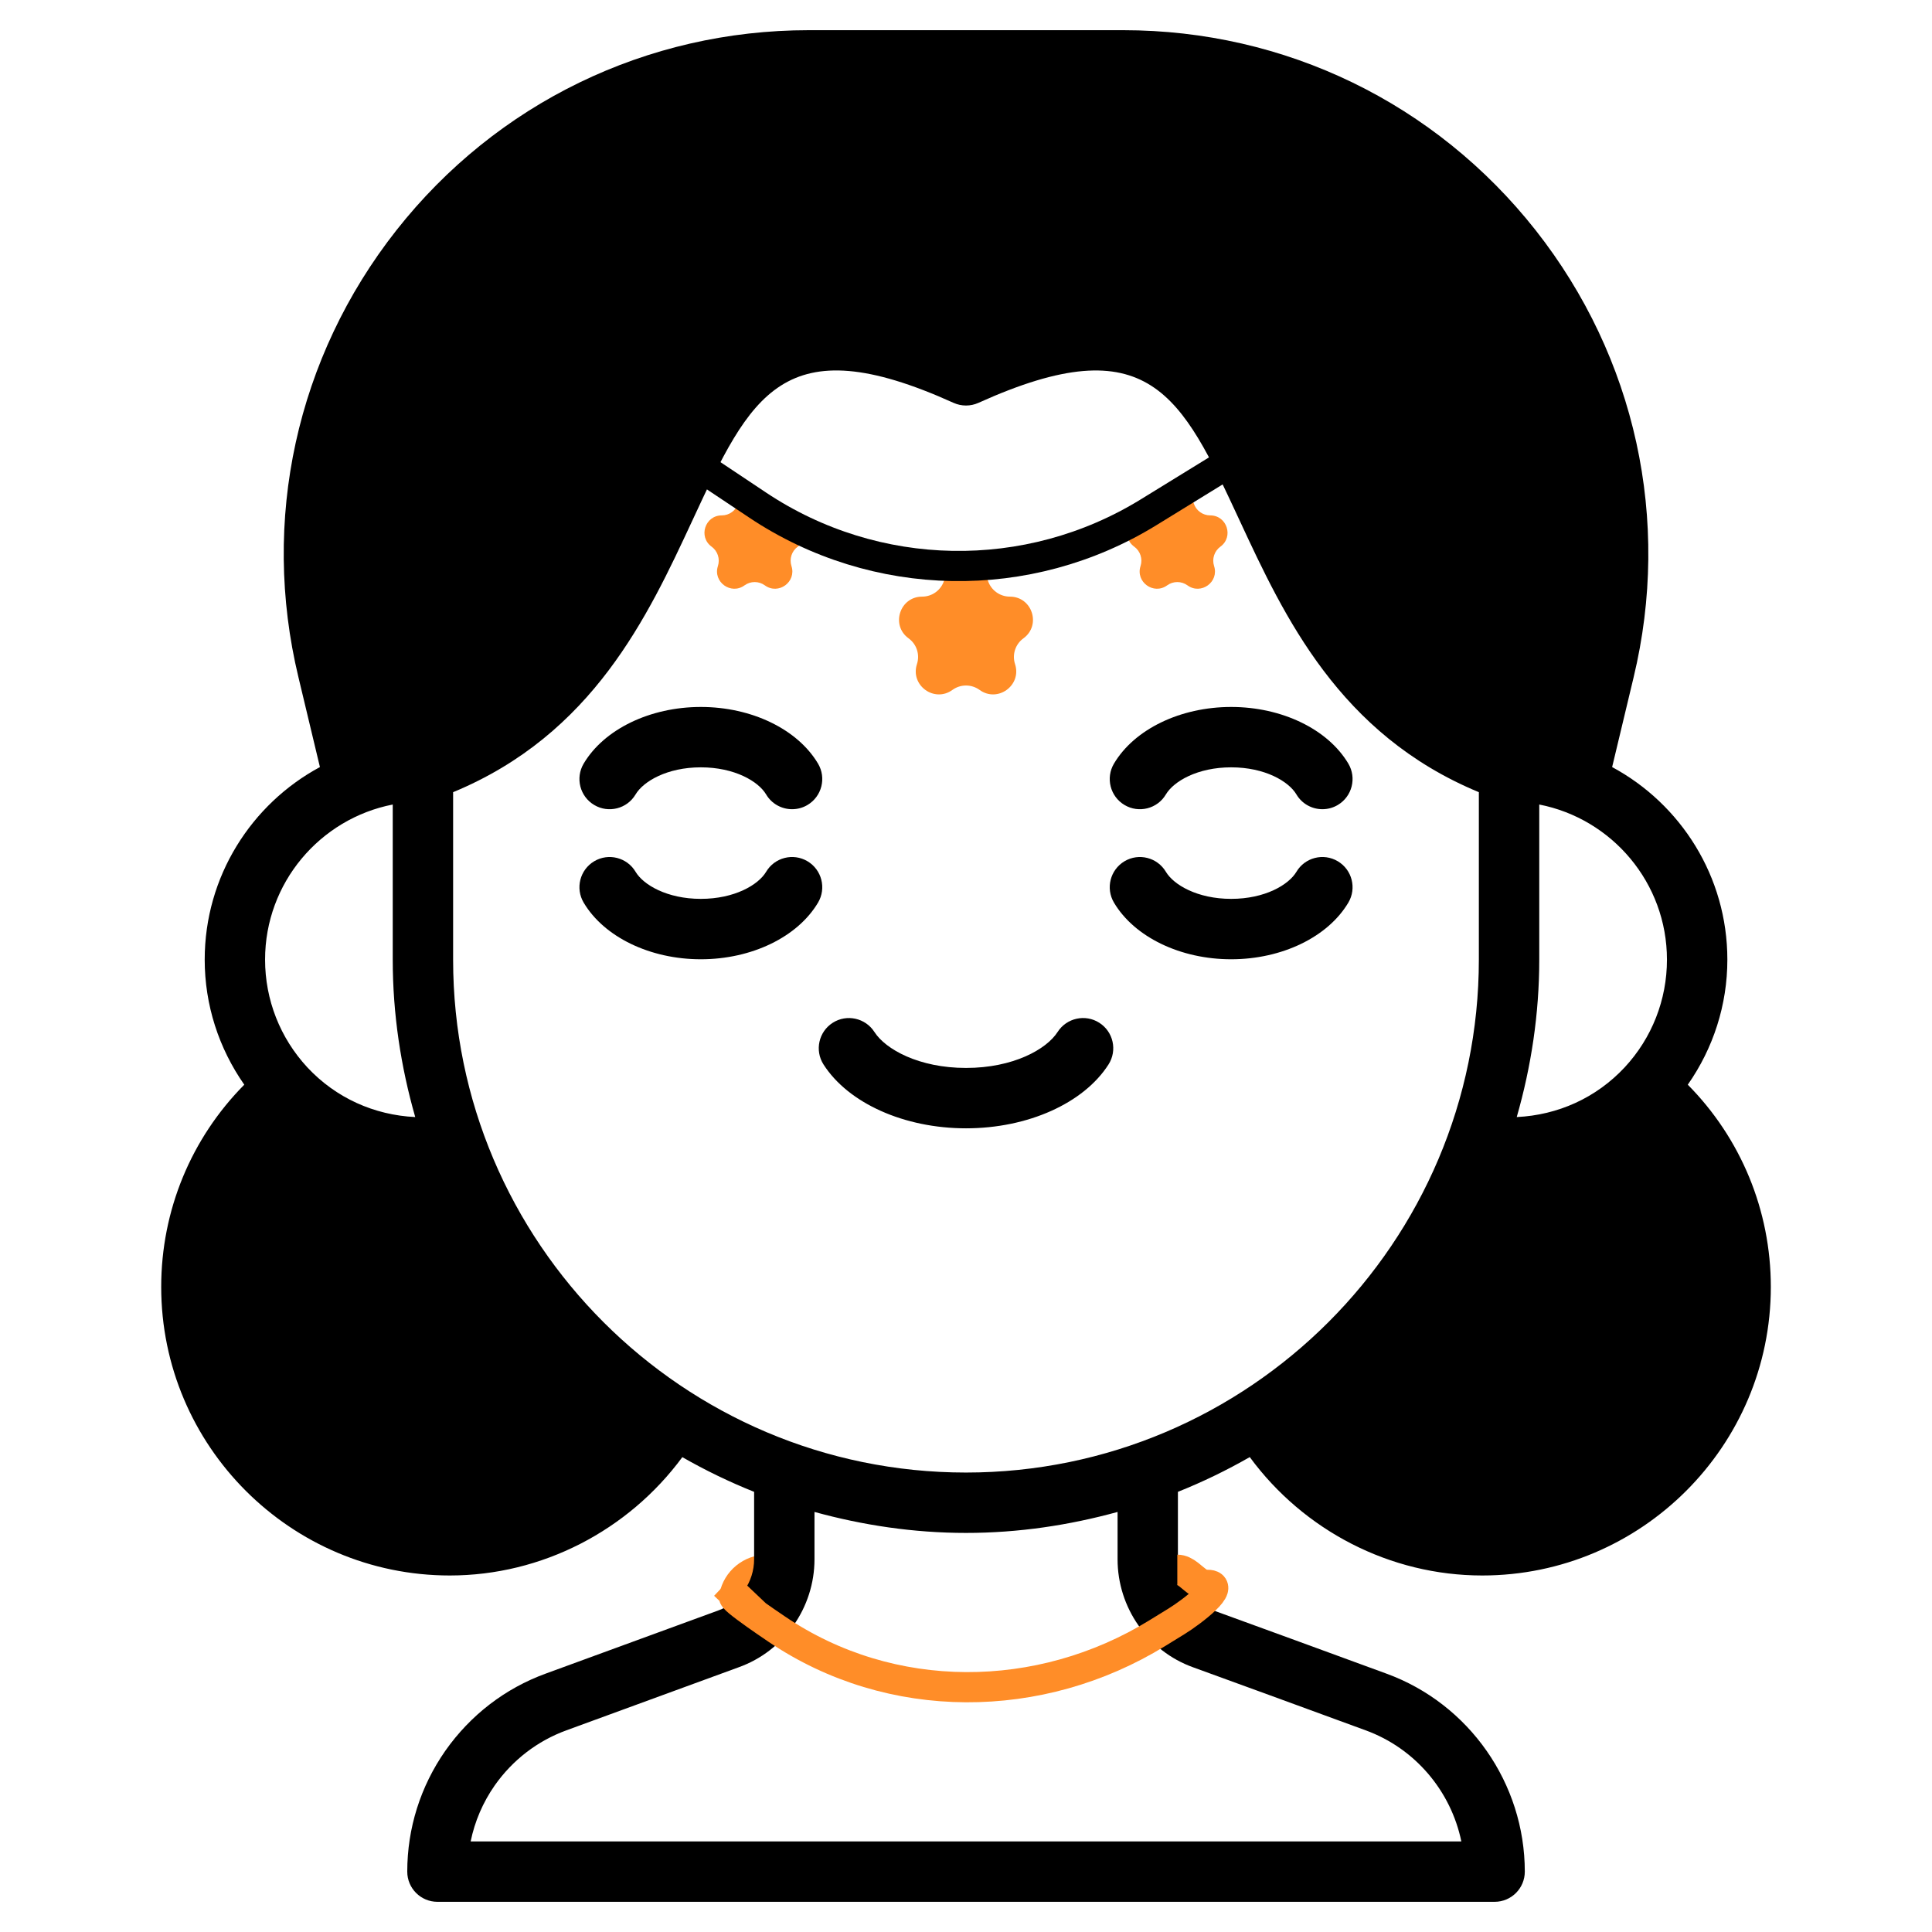
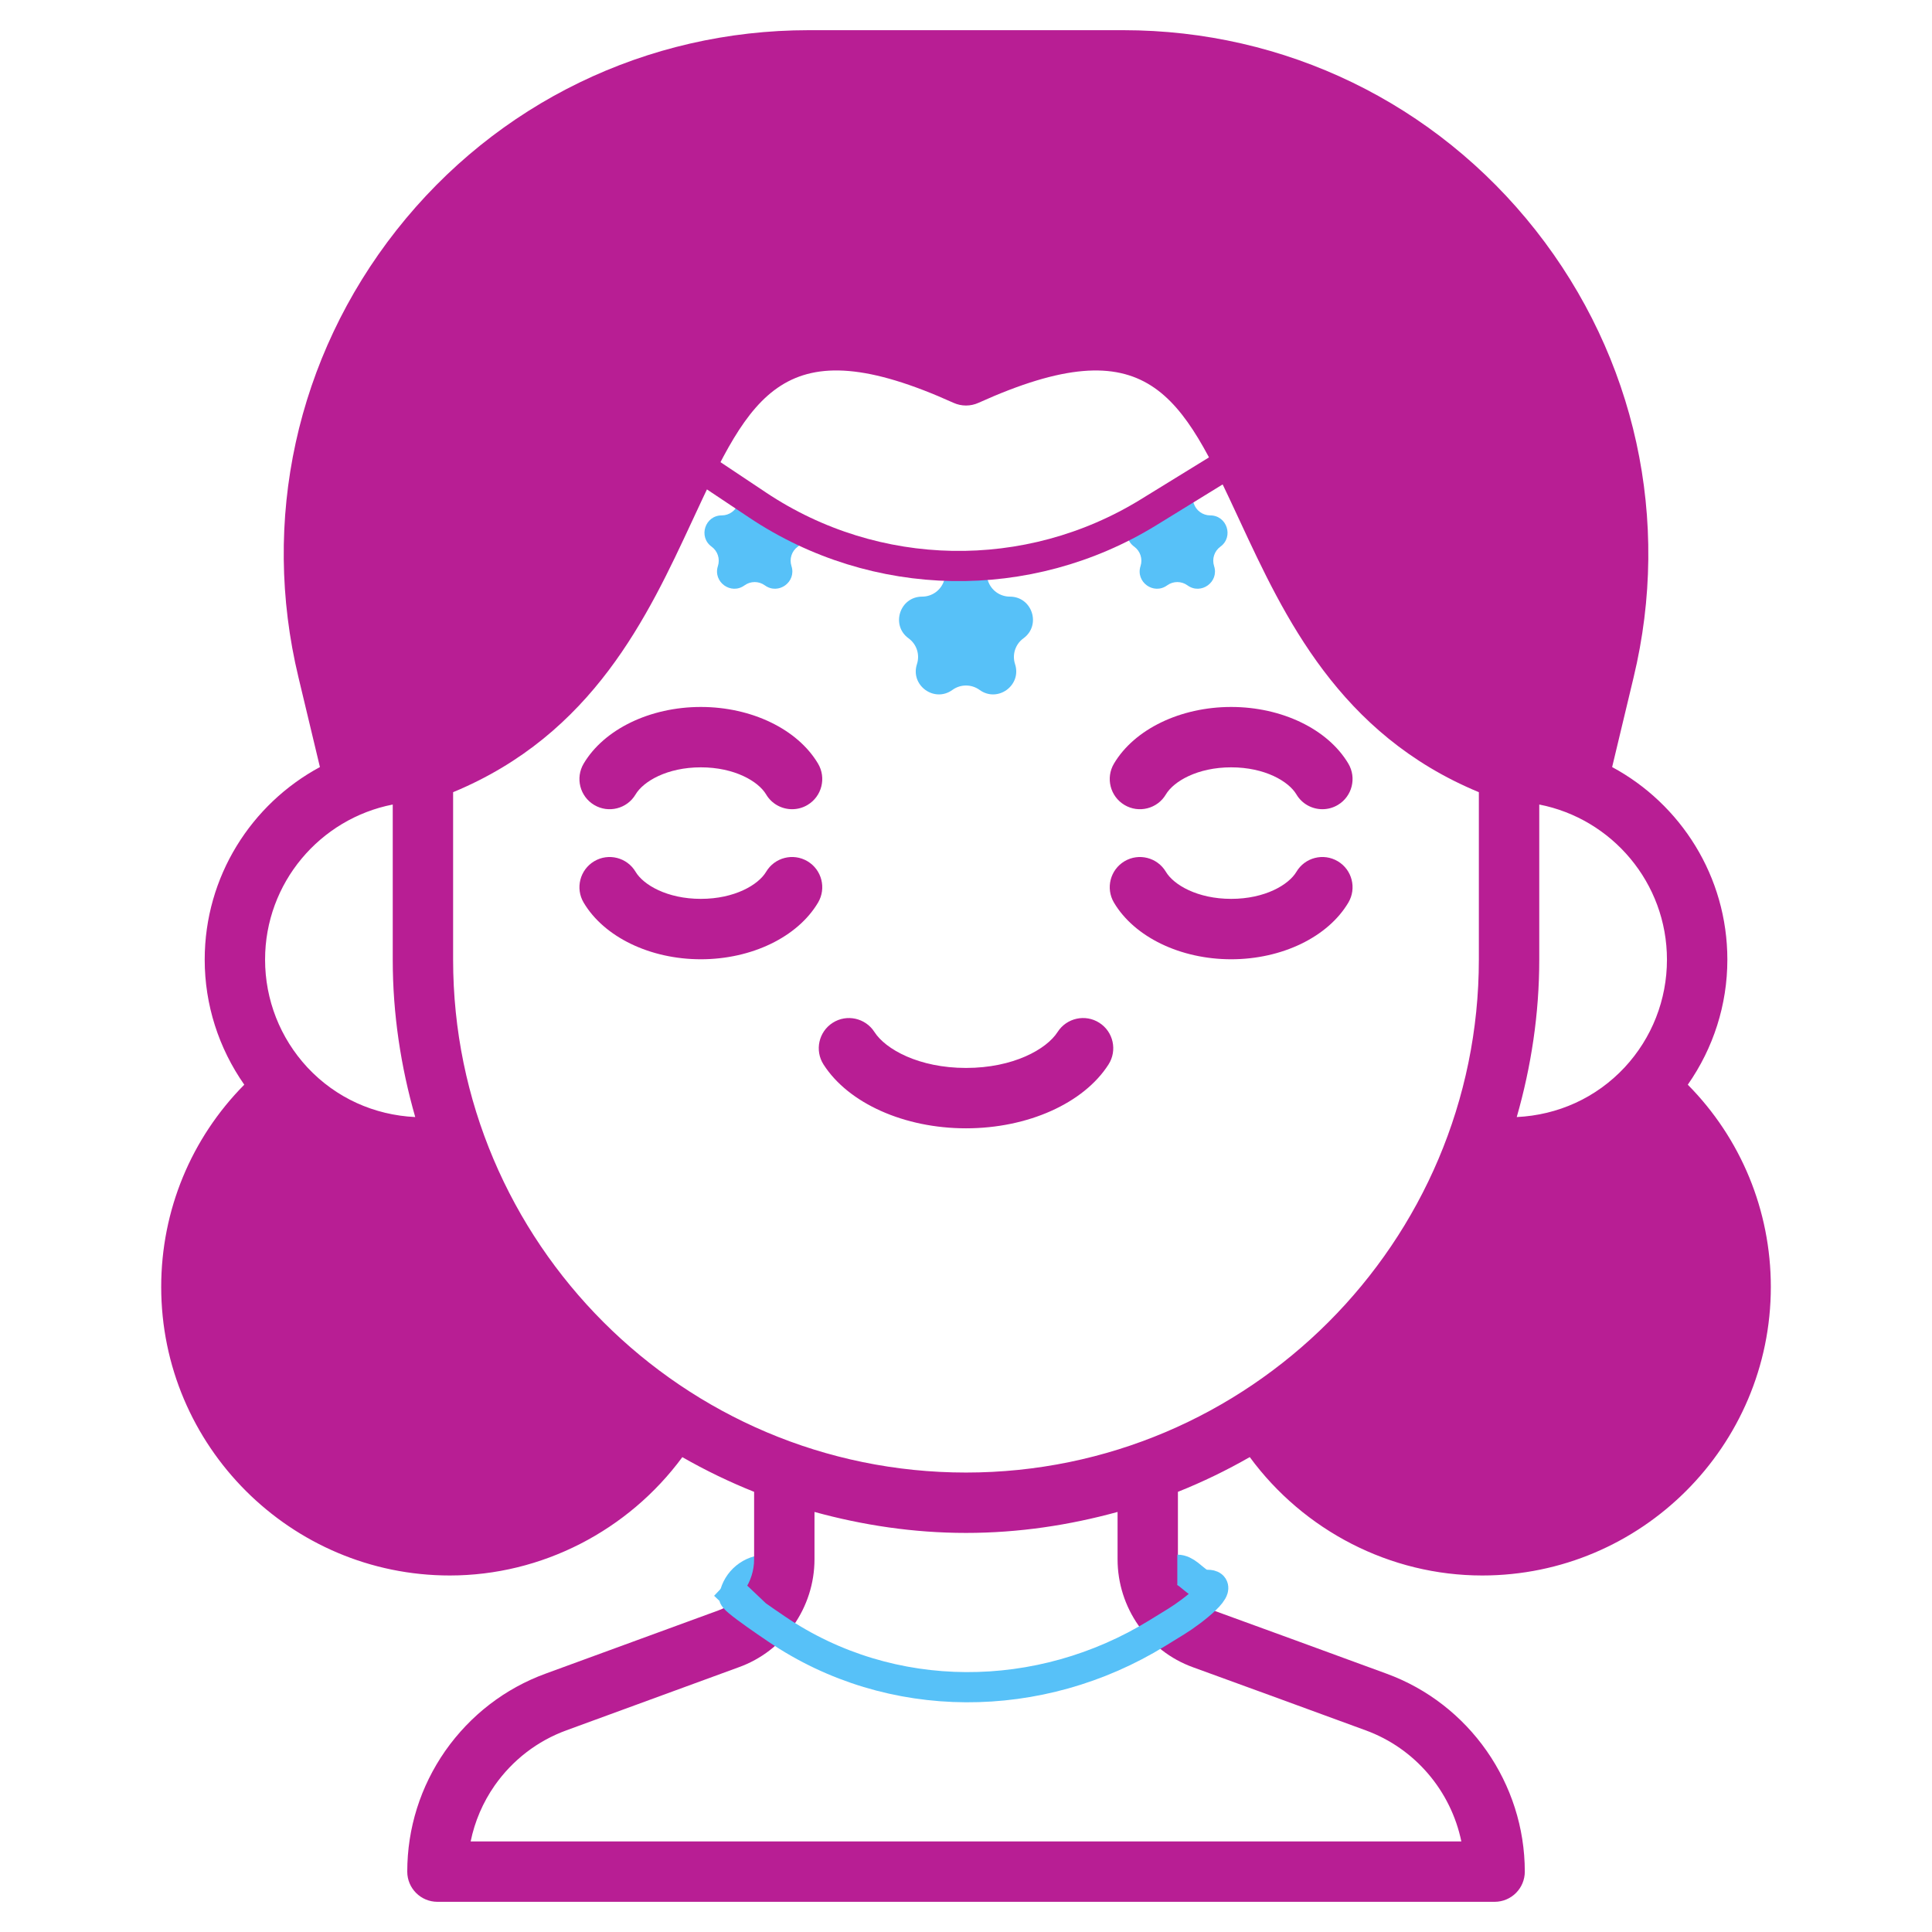
<svg xmlns="http://www.w3.org/2000/svg" width="64" height="64" viewBox="0 0 64 64" fill="none">
-   <path d="M25.5 52H25.4C24.877 52 24.426 52.37 24.324 52.883" stroke="#FF8D28" />
-   <path d="M38.455 16.677C38.627 16.149 39.373 16.149 39.545 16.677V16.677C39.622 16.913 39.842 17.073 40.09 17.073V17.073C40.645 17.073 40.876 17.783 40.427 18.109V18.109C40.226 18.255 40.142 18.514 40.218 18.75V18.75C40.39 19.278 39.786 19.717 39.337 19.391V19.391C39.136 19.245 38.864 19.245 38.663 19.391V19.391C38.214 19.717 37.61 19.278 37.782 18.75V18.75C37.858 18.514 37.774 18.255 37.573 18.109V18.109C37.124 17.783 37.355 17.073 37.91 17.073V17.073C38.158 17.073 38.378 16.913 38.455 16.677V16.677Z" fill="#FF8D28" />
-   <path d="M31.273 19.236C31.502 18.532 32.498 18.532 32.727 19.236V19.236C32.829 19.551 33.122 19.764 33.453 19.764V19.764C34.193 19.764 34.501 20.711 33.902 21.146V21.146C33.634 21.34 33.522 21.685 33.625 22V22C33.853 22.704 33.048 23.289 32.449 22.854V22.854C32.181 22.66 31.819 22.66 31.551 22.854V22.854C30.952 23.289 30.147 22.704 30.375 22V22C30.478 21.685 30.366 21.34 30.098 21.146V21.146C29.499 20.711 29.807 19.764 30.547 19.764V19.764C30.878 19.764 31.171 19.551 31.273 19.236V19.236Z" fill="#FF8D28" />
-   <path d="M24.455 16.677C24.627 16.149 25.373 16.149 25.545 16.677V16.677C25.622 16.913 25.842 17.073 26.09 17.073V17.073C26.645 17.073 26.876 17.783 26.427 18.109V18.109C26.226 18.255 26.142 18.514 26.218 18.75V18.75C26.39 19.278 25.786 19.717 25.337 19.391V19.391C25.136 19.245 24.864 19.245 24.663 19.391V19.391C24.214 19.717 23.61 19.278 23.782 18.75V18.75C23.858 18.514 23.774 18.255 23.573 18.109V18.109C23.124 17.783 23.355 17.073 23.91 17.073V17.073C24.158 17.073 24.378 16.913 24.455 16.677V16.677Z" fill="#FF8D28" />
-   <path d="M5.34 42.63C5.34 47.901 9.629 52.19 14.901 52.19C17.947 52.19 20.809 50.704 22.603 48.27C23.365 48.706 24.158 49.09 24.981 49.419V51.65C24.981 52.412 24.504 53.095 23.787 53.351L18.078 55.44C16.733 55.93 15.584 56.814 14.751 57.998C13.927 59.18 13.491 60.564 13.491 62C13.491 62.552 13.938 63 14.491 63H49.511C50.064 63 50.511 62.552 50.511 62C50.511 59.077 48.667 56.44 45.927 55.441C43.995 54.731 41.744 53.91 40.2 53.349C39.494 53.095 39.02 52.412 39.02 51.65V49.419C39.844 49.09 40.637 48.705 41.4 48.268C43.189 50.704 46.049 52.19 49.1 52.19C54.371 52.19 58.661 47.901 58.661 42.63C58.661 40.095 57.667 37.706 55.91 35.932C56.757 34.722 57.221 33.285 57.221 31.79C57.221 29.033 55.674 26.633 53.404 25.41L54.114 22.444C55.368 17.237 54.185 11.836 50.87 7.627C47.55 3.416 42.572 1 37.21 1H26.79C21.428 1 16.45 3.416 13.132 7.627C9.817 11.836 8.634 17.237 9.888 22.442L10.598 25.41C8.328 26.633 6.781 29.033 6.781 31.79C6.781 33.285 7.245 34.721 8.092 35.932C6.334 37.706 5.34 40.095 5.34 42.63ZM48.989 31.784C48.989 41.156 41.367 48.78 31.999 48.78C22.631 48.78 15.01 41.158 15.01 31.79V26.242C19.645 24.323 21.46 20.415 22.933 17.248C24.868 13.083 25.933 10.788 31.588 13.345C31.85 13.463 32.15 13.463 32.412 13.345C38.065 10.789 39.132 13.084 41.067 17.248C42.539 20.415 44.355 24.323 48.989 26.242V31.784ZM39.519 55.23C41.058 55.79 43.307 56.609 45.238 57.319C46.877 57.916 48.064 59.331 48.409 61H15.591C15.726 60.338 15.995 59.708 16.388 59.145C16.983 58.3 17.804 57.669 18.764 57.319L24.466 55.232C25.97 54.695 26.981 53.255 26.981 51.65V50.085C28.583 50.525 30.261 50.78 32.001 50.78C33.741 50.78 35.419 50.525 37.021 50.085V51.65C37.02 53.253 38.025 54.692 39.519 55.23ZM55.22 31.79C55.22 33.118 54.722 34.385 53.82 35.357C52.872 36.372 51.606 36.938 50.244 37.004C50.72 35.343 50.99 33.596 50.99 31.784V26.651C53.396 27.12 55.22 29.243 55.22 31.79ZM13.01 26.651V31.79C13.01 33.6 13.28 35.345 13.755 37.004C12.393 36.938 11.129 36.372 10.183 35.36C9.279 34.385 8.781 33.118 8.781 31.79C8.78 29.244 10.603 27.121 13.01 26.651ZM36.721 35.262C35.9 36.547 34.047 37.377 32.001 37.377C29.955 37.377 28.102 36.547 27.28 35.262C26.983 34.797 27.119 34.178 27.585 33.881C28.047 33.585 28.667 33.72 28.966 34.185C29.333 34.759 30.44 35.377 32.001 35.377C33.563 35.377 34.668 34.759 35.035 34.185C35.333 33.72 35.953 33.584 36.416 33.881C36.882 34.178 37.018 34.796 36.721 35.262ZM19.335 25.295C20.012 24.155 21.535 23.419 23.216 23.419C24.898 23.419 26.421 24.156 27.098 25.295C27.38 25.77 27.224 26.384 26.749 26.666C26.589 26.761 26.413 26.806 26.239 26.806C25.897 26.806 25.565 26.631 25.379 26.317C25.122 25.884 24.335 25.419 23.216 25.419C22.097 25.419 21.311 25.884 21.054 26.317C20.773 26.792 20.158 26.948 19.684 26.666C19.209 26.384 19.053 25.771 19.335 25.295ZM44.665 25.295C44.947 25.77 44.791 26.384 44.316 26.666C44.156 26.761 43.98 26.806 43.806 26.806C43.464 26.806 43.132 26.631 42.946 26.317C42.689 25.884 41.903 25.419 40.784 25.419C39.665 25.419 38.878 25.884 38.621 26.317C38.34 26.792 37.725 26.948 37.251 26.666C36.776 26.384 36.62 25.77 36.902 25.295C37.579 24.155 39.102 23.419 40.784 23.419C42.465 23.419 43.988 24.156 44.665 25.295ZM27.098 29.901C26.421 31.041 24.898 31.777 23.216 31.777C21.535 31.777 20.012 31.041 19.335 29.901C19.053 29.426 19.209 28.813 19.684 28.53C20.158 28.248 20.773 28.405 21.054 28.879C21.311 29.311 22.097 29.776 23.216 29.776C24.335 29.776 25.122 29.311 25.379 28.879C25.66 28.404 26.275 28.248 26.749 28.53C27.224 28.812 27.38 29.426 27.098 29.901ZM44.665 29.901C43.988 31.041 42.465 31.777 40.784 31.777C39.102 31.777 37.579 31.041 36.902 29.901C36.62 29.426 36.776 28.813 37.251 28.53C37.725 28.248 38.339 28.405 38.621 28.879C38.878 29.311 39.665 29.776 40.784 29.776C41.903 29.776 42.689 29.311 42.946 28.879C43.227 28.404 43.842 28.248 44.316 28.53C44.791 28.812 44.947 29.426 44.665 29.901Z" fill="black" />
-   <path d="M51 9L38.048 16.97C34.057 19.426 29.002 19.334 25.103 16.735L13.5 9" stroke="black" />
-   <path d="M24.324 52.883C24.257 52.907 24.549 53.142 25.054 53.5M39 52C39.276 52 39.486 52.28 39.72 52.428C39.789 52.471 39.88 52.5 40 52.5C40.638 52.5 39.513 53.377 38.97 53.711L38.338 54.1C34.456 56.489 29.516 56.528 25.74 53.973C25.484 53.8 25.253 53.641 25.054 53.5M25.054 53.5L24 52.5" stroke="#FF8D28" />
+   <path d="M25.5 52H25.4C24.877 52 24.426 52.37 24.324 52.883" stroke="#57C1F8" />
+   <path d="M38.455 16.677C38.627 16.149 39.373 16.149 39.545 16.677V16.677C39.622 16.913 39.842 17.073 40.09 17.073V17.073C40.645 17.073 40.876 17.783 40.427 18.109V18.109C40.226 18.255 40.142 18.514 40.218 18.75V18.75C40.39 19.278 39.786 19.717 39.337 19.391V19.391C39.136 19.245 38.864 19.245 38.663 19.391V19.391C38.214 19.717 37.61 19.278 37.782 18.75V18.75C37.858 18.514 37.774 18.255 37.573 18.109V18.109C37.124 17.783 37.355 17.073 37.91 17.073V17.073C38.158 17.073 38.378 16.913 38.455 16.677V16.677Z" fill="#57C1F8" />
+   <path d="M31.273 19.236C31.502 18.532 32.498 18.532 32.727 19.236V19.236C32.829 19.551 33.122 19.764 33.453 19.764V19.764C34.193 19.764 34.501 20.711 33.902 21.146V21.146C33.634 21.34 33.522 21.685 33.625 22V22C33.853 22.704 33.048 23.289 32.449 22.854V22.854C32.181 22.66 31.819 22.66 31.551 22.854V22.854C30.952 23.289 30.147 22.704 30.375 22V22C30.478 21.685 30.366 21.34 30.098 21.146V21.146C29.499 20.711 29.807 19.764 30.547 19.764V19.764C30.878 19.764 31.171 19.551 31.273 19.236V19.236Z" fill="#57C1F8" />
+   <path d="M24.455 16.677C24.627 16.149 25.373 16.149 25.545 16.677V16.677C25.622 16.913 25.842 17.073 26.09 17.073V17.073C26.645 17.073 26.876 17.783 26.427 18.109V18.109C26.226 18.255 26.142 18.514 26.218 18.75V18.75C26.39 19.278 25.786 19.717 25.337 19.391V19.391C25.136 19.245 24.864 19.245 24.663 19.391V19.391C24.214 19.717 23.61 19.278 23.782 18.75V18.75C23.858 18.514 23.774 18.255 23.573 18.109V18.109C23.124 17.783 23.355 17.073 23.91 17.073V17.073C24.158 17.073 24.378 16.913 24.455 16.677V16.677Z" fill="#57C1F8" />
+   <path d="M5.34 42.63C5.34 47.901 9.629 52.19 14.901 52.19C17.947 52.19 20.809 50.704 22.603 48.27C23.365 48.706 24.158 49.09 24.981 49.419V51.65C24.981 52.412 24.504 53.095 23.787 53.351L18.078 55.44C16.733 55.93 15.584 56.814 14.751 57.998C13.927 59.18 13.491 60.564 13.491 62C13.491 62.552 13.938 63 14.491 63H49.511C50.064 63 50.511 62.552 50.511 62C50.511 59.077 48.667 56.44 45.927 55.441C43.995 54.731 41.744 53.91 40.2 53.349C39.494 53.095 39.02 52.412 39.02 51.65V49.419C39.844 49.09 40.637 48.705 41.4 48.268C43.189 50.704 46.049 52.19 49.1 52.19C54.371 52.19 58.661 47.901 58.661 42.63C58.661 40.095 57.667 37.706 55.91 35.932C56.757 34.722 57.221 33.285 57.221 31.79C57.221 29.033 55.674 26.633 53.404 25.41L54.114 22.444C55.368 17.237 54.185 11.836 50.87 7.627C47.55 3.416 42.572 1 37.21 1H26.79C21.428 1 16.45 3.416 13.132 7.627C9.817 11.836 8.634 17.237 9.888 22.442L10.598 25.41C8.328 26.633 6.781 29.033 6.781 31.79C6.781 33.285 7.245 34.721 8.092 35.932C6.334 37.706 5.34 40.095 5.34 42.63ZM48.989 31.784C48.989 41.156 41.367 48.78 31.999 48.78C22.631 48.78 15.01 41.158 15.01 31.79V26.242C19.645 24.323 21.46 20.415 22.933 17.248C24.868 13.083 25.933 10.788 31.588 13.345C31.85 13.463 32.15 13.463 32.412 13.345C38.065 10.789 39.132 13.084 41.067 17.248C42.539 20.415 44.355 24.323 48.989 26.242V31.784ZM39.519 55.23C41.058 55.79 43.307 56.609 45.238 57.319C46.877 57.916 48.064 59.331 48.409 61H15.591C15.726 60.338 15.995 59.708 16.388 59.145C16.983 58.3 17.804 57.669 18.764 57.319L24.466 55.232C25.97 54.695 26.981 53.255 26.981 51.65V50.085C28.583 50.525 30.261 50.78 32.001 50.78C33.741 50.78 35.419 50.525 37.021 50.085V51.65C37.02 53.253 38.025 54.692 39.519 55.23ZM55.22 31.79C55.22 33.118 54.722 34.385 53.82 35.357C52.872 36.372 51.606 36.938 50.244 37.004C50.72 35.343 50.99 33.596 50.99 31.784V26.651C53.396 27.12 55.22 29.243 55.22 31.79ZM13.01 26.651V31.79C13.01 33.6 13.28 35.345 13.755 37.004C12.393 36.938 11.129 36.372 10.183 35.36C9.279 34.385 8.781 33.118 8.781 31.79C8.78 29.244 10.603 27.121 13.01 26.651ZM36.721 35.262C35.9 36.547 34.047 37.377 32.001 37.377C29.955 37.377 28.102 36.547 27.28 35.262C26.983 34.797 27.119 34.178 27.585 33.881C28.047 33.585 28.667 33.72 28.966 34.185C29.333 34.759 30.44 35.377 32.001 35.377C33.563 35.377 34.668 34.759 35.035 34.185C35.333 33.72 35.953 33.584 36.416 33.881C36.882 34.178 37.018 34.796 36.721 35.262ZM19.335 25.295C20.012 24.155 21.535 23.419 23.216 23.419C24.898 23.419 26.421 24.156 27.098 25.295C27.38 25.77 27.224 26.384 26.749 26.666C26.589 26.761 26.413 26.806 26.239 26.806C25.897 26.806 25.565 26.631 25.379 26.317C25.122 25.884 24.335 25.419 23.216 25.419C22.097 25.419 21.311 25.884 21.054 26.317C20.773 26.792 20.158 26.948 19.684 26.666C19.209 26.384 19.053 25.771 19.335 25.295ZM44.665 25.295C44.947 25.77 44.791 26.384 44.316 26.666C44.156 26.761 43.98 26.806 43.806 26.806C43.464 26.806 43.132 26.631 42.946 26.317C42.689 25.884 41.903 25.419 40.784 25.419C39.665 25.419 38.878 25.884 38.621 26.317C38.34 26.792 37.725 26.948 37.251 26.666C36.776 26.384 36.62 25.77 36.902 25.295C37.579 24.155 39.102 23.419 40.784 23.419C42.465 23.419 43.988 24.156 44.665 25.295ZM27.098 29.901C26.421 31.041 24.898 31.777 23.216 31.777C21.535 31.777 20.012 31.041 19.335 29.901C19.053 29.426 19.209 28.813 19.684 28.53C20.158 28.248 20.773 28.405 21.054 28.879C21.311 29.311 22.097 29.776 23.216 29.776C24.335 29.776 25.122 29.311 25.379 28.879C25.66 28.404 26.275 28.248 26.749 28.53C27.224 28.812 27.38 29.426 27.098 29.901ZM44.665 29.901C43.988 31.041 42.465 31.777 40.784 31.777C39.102 31.777 37.579 31.041 36.902 29.901C36.62 29.426 36.776 28.813 37.251 28.53C37.725 28.248 38.339 28.405 38.621 28.879C38.878 29.311 39.665 29.776 40.784 29.776C41.903 29.776 42.689 29.311 42.946 28.879C43.227 28.404 43.842 28.248 44.316 28.53C44.791 28.812 44.947 29.426 44.665 29.901Z" fill="#B81E94" />
+   <path d="M51 9L38.048 16.97C34.057 19.426 29.002 19.334 25.103 16.735L13.5 9" stroke="#B81E94" />
+   <path d="M24.324 52.883C24.257 52.907 24.549 53.142 25.054 53.5M39 52C39.276 52 39.486 52.28 39.72 52.428C39.789 52.471 39.88 52.5 40 52.5C40.638 52.5 39.513 53.377 38.97 53.711L38.338 54.1C34.456 56.489 29.516 56.528 25.74 53.973C25.484 53.8 25.253 53.641 25.054 53.5M25.054 53.5L24 52.5" stroke="#57C1F8" />
</svg>
